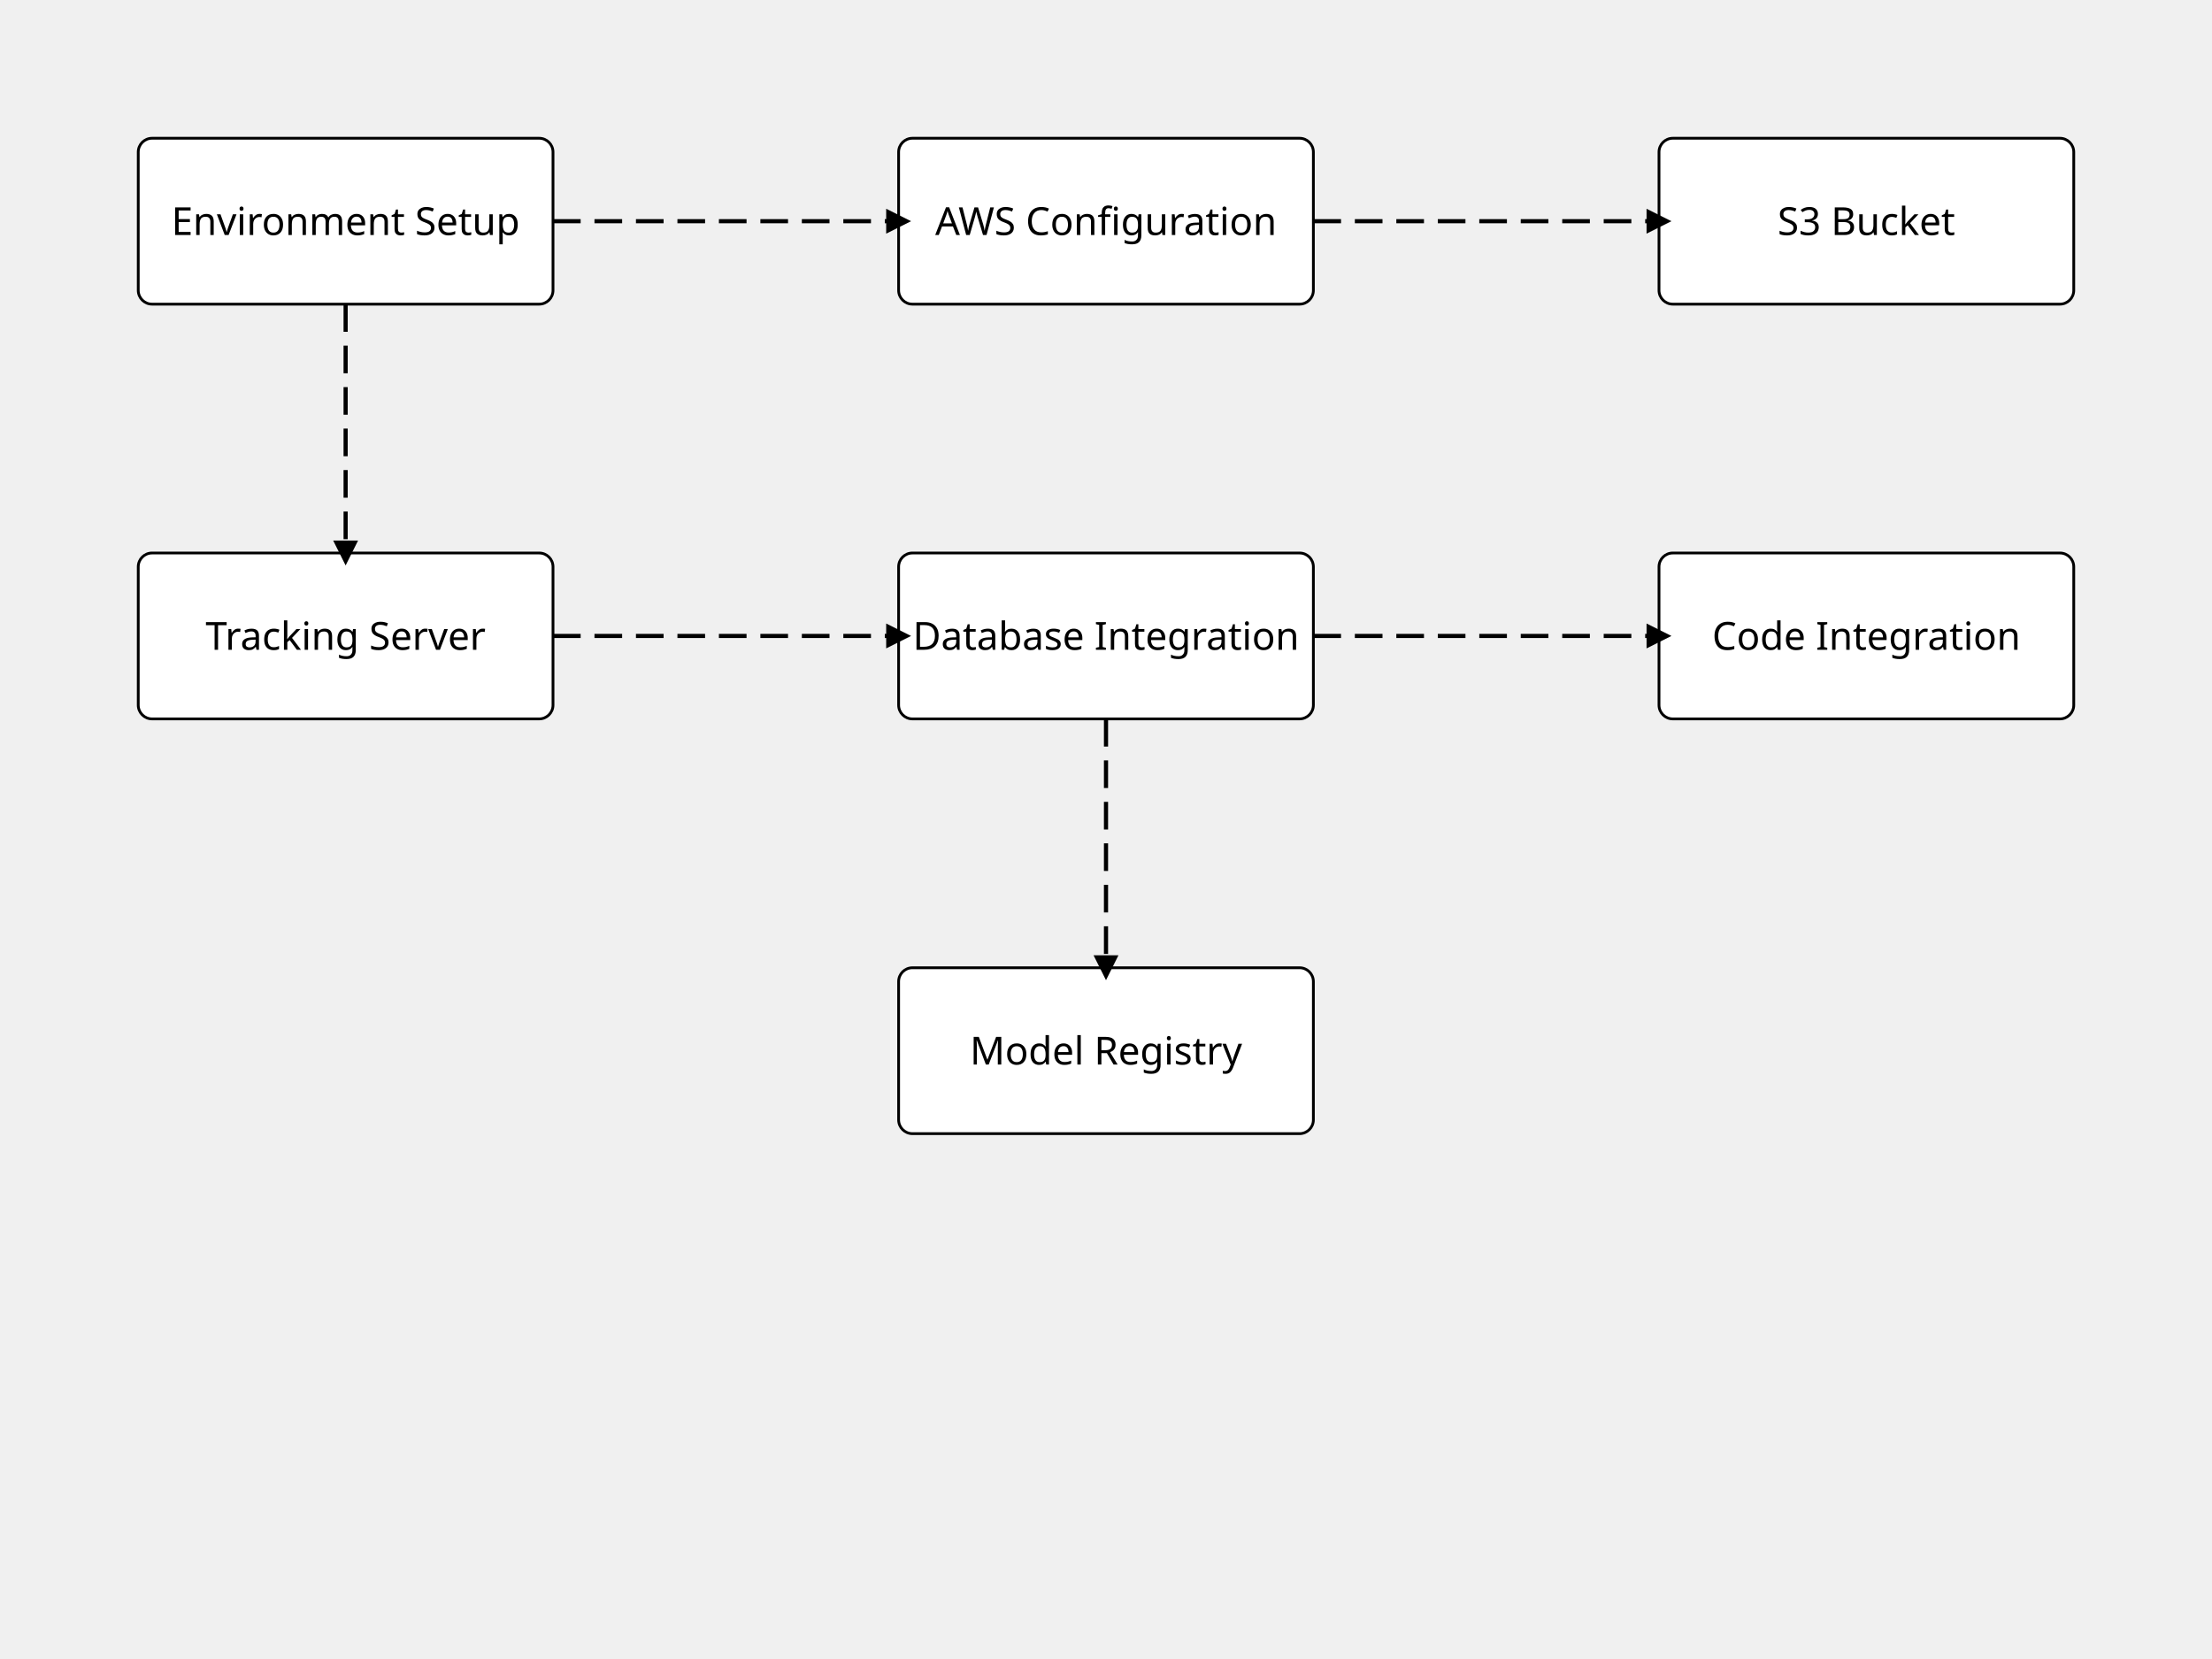
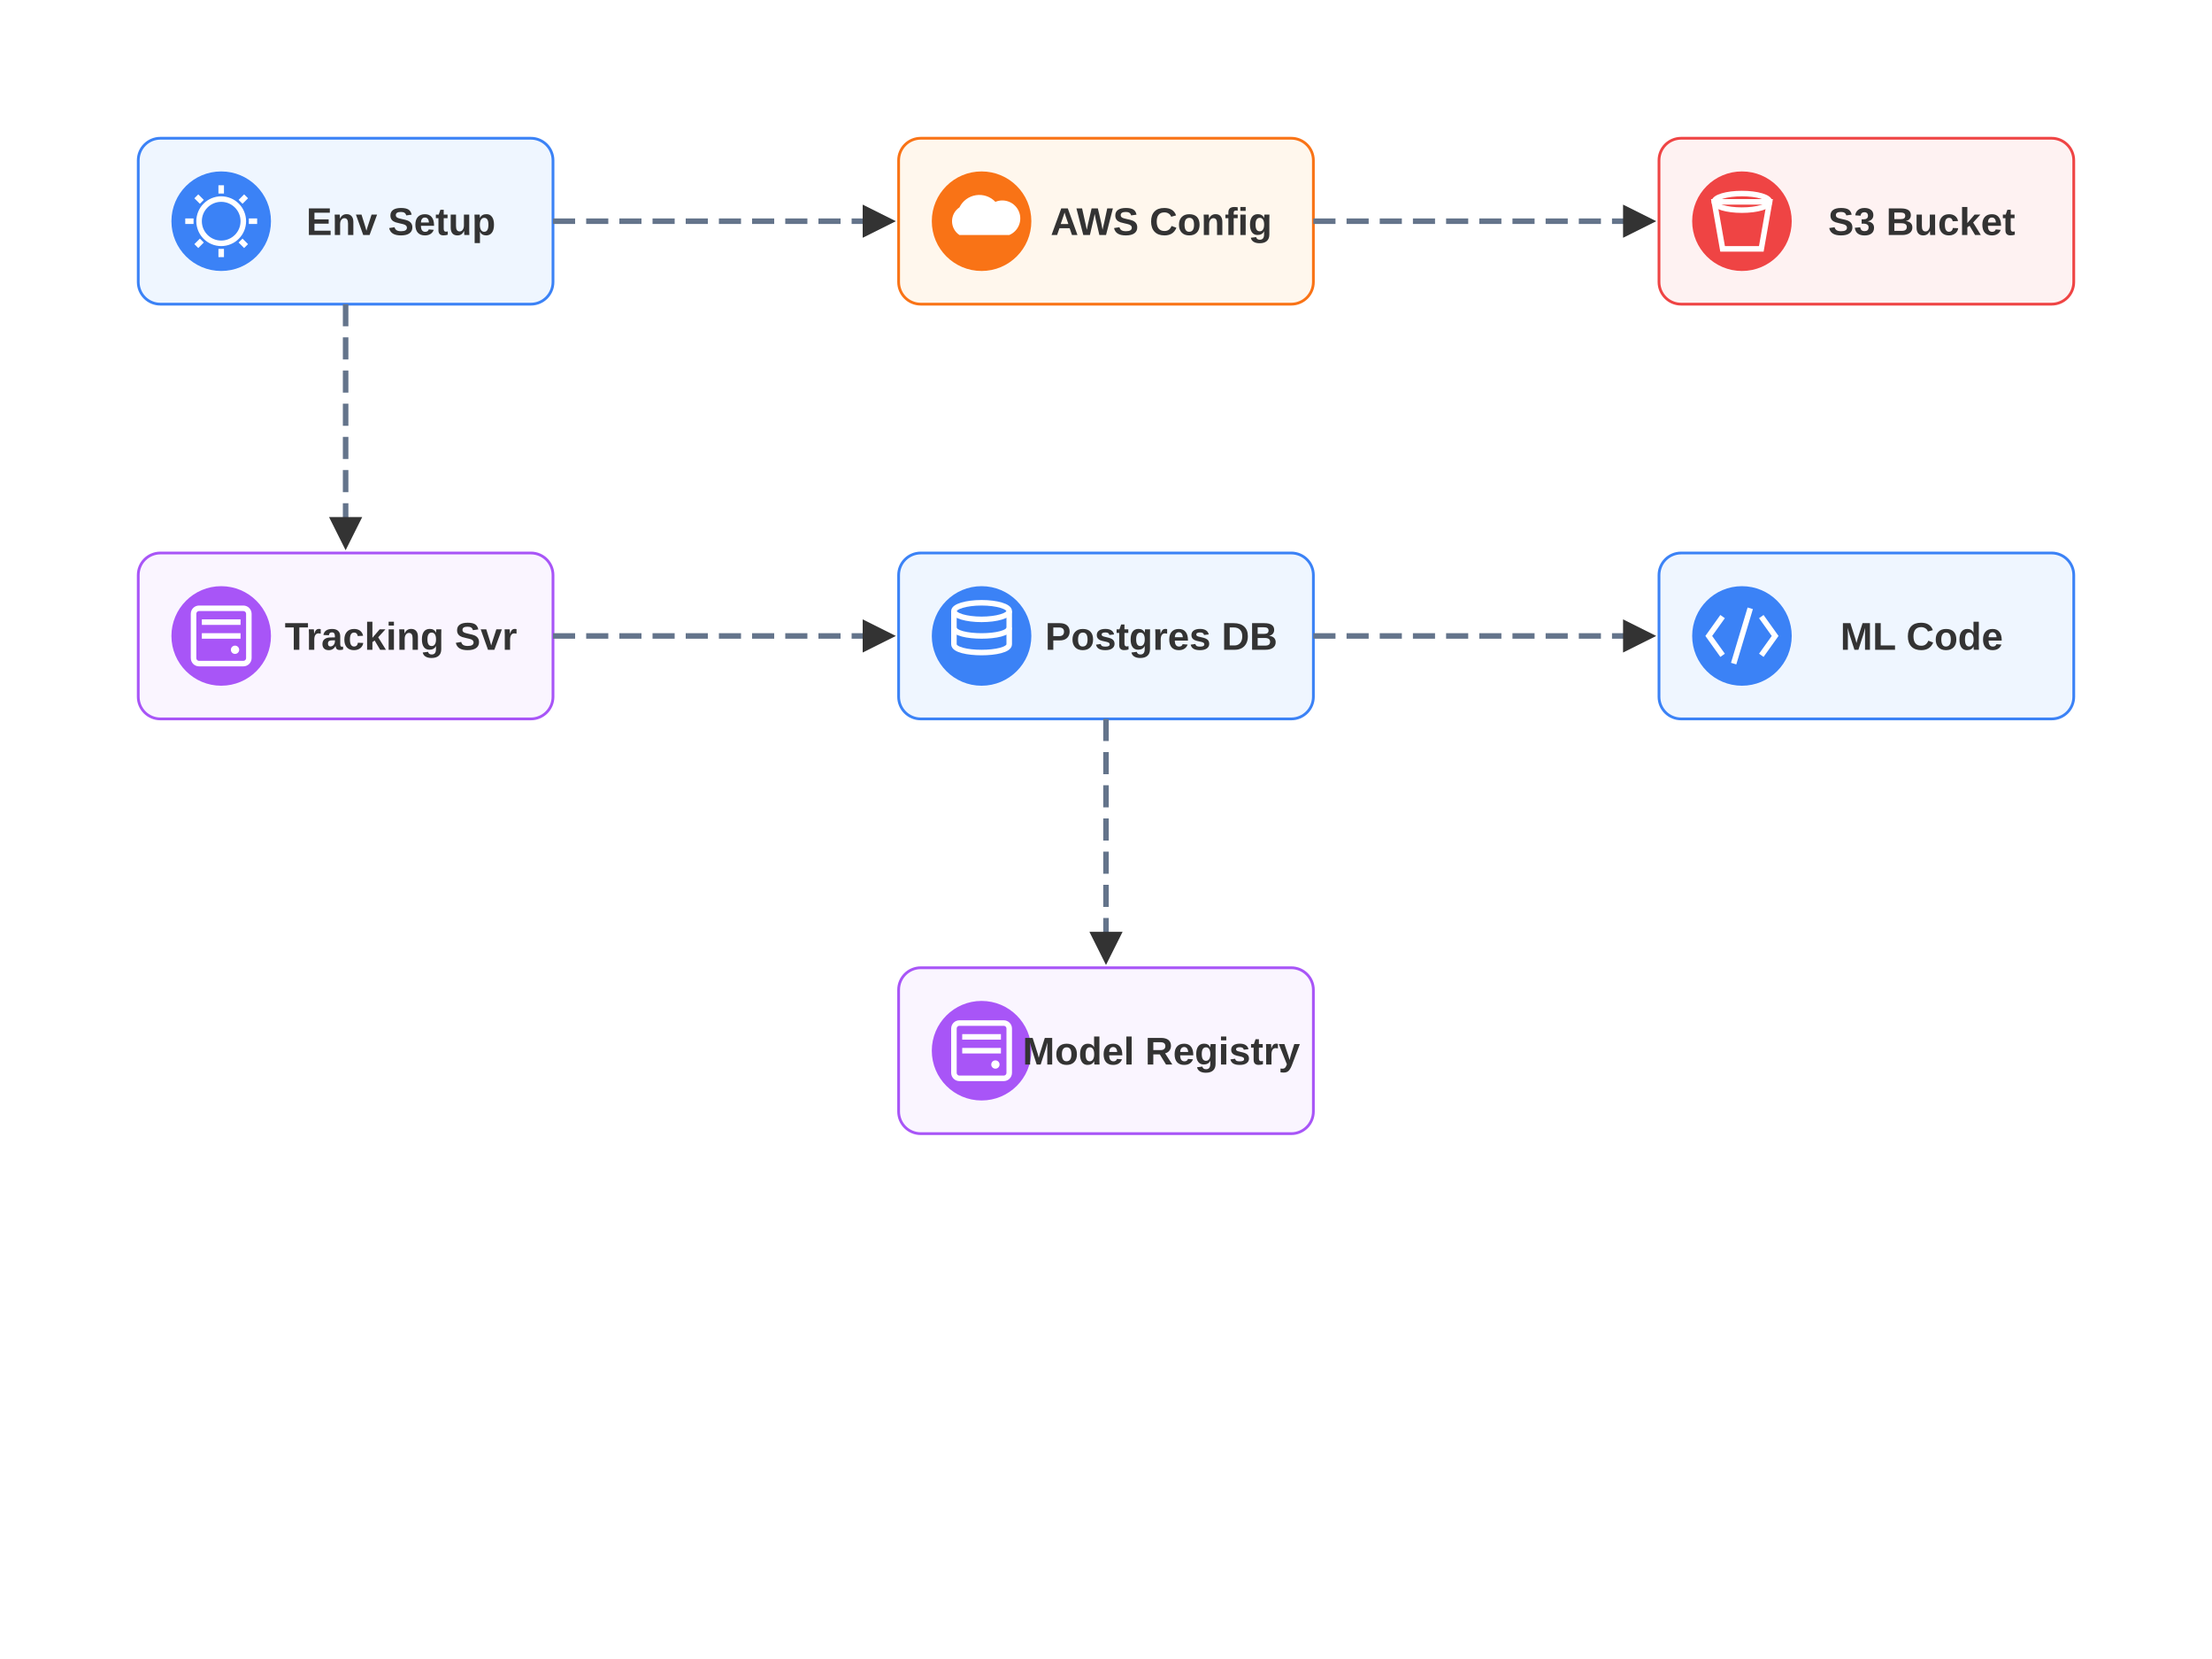
<svg xmlns="http://www.w3.org/2000/svg" width="800" height="600">
  <defs>
    <marker id="arrow" viewBox="0 0 10 10" refX="5" refY="5" markerWidth="6" markerHeight="6" orient="auto-start-reverse">
-       <path d="M 0 0 L 10 5 L 0 10 z" />
+       <path d="M 0 0 L 10 5 L 0 10 z" fill="#333" />
    </marker>
+     <g id="icon-setup">
+       <circle cx="15" cy="15" r="8" stroke="white" stroke-width="2" fill="none" />
+       <path d="M15 5 V2 M15 28 V25 M5 15 H2 M28 15 H25 M8 8 L6 6 M24 24 L22 22 M8 22 L6 24 M24 6 L22 8" stroke="white" stroke-width="2" />
+     </g>
+     <g id="icon-cloud">
+       <path d="M7 20 A6 6 0 0 1 7 10 A8 8 0 0 1 20 8 A6 6 0 0 1 25 20 H7 Z" fill="white" />
+     </g>
+     <g id="icon-bucket">
+       <path d="M5 8 L8 25 H22 L25 8 Z" fill="none" stroke="white" stroke-width="2" />
+       <ellipse cx="15" cy="8" rx="10" ry="3" fill="none" stroke="white" stroke-width="2" />
+     </g>
+     <g id="icon-server">
+       <rect x="5" y="5" width="20" height="20" rx="2" fill="none" stroke="white" stroke-width="2" />
+       <line x1="8" y1="10" x2="22" y2="10" stroke="white" stroke-width="2" />
+       <line x1="8" y1="15" x2="22" y2="15" stroke="white" stroke-width="2" />
+       <circle cx="20" cy="20" r="1.5" fill="white" />
+     </g>
+     <g id="icon-db">
+       <ellipse cx="15" cy="6" rx="10" ry="3" stroke="white" stroke-width="2" fill="none" />
+       <path d="M5 6 v12 c0 2 5 3 10 3 s10 -1 10 -3 v-12" stroke="white" stroke-width="2" fill="none" />
+       <path d="M5 12 c0 2 5 3 10 3 s10 -1 10 -3" stroke="white" stroke-width="2" fill="none" />
+     </g>
+     <g id="icon-code">
+       <path d="M8 8 L3 15 L8 22 M22 8 L27 15 L22 22 M12 25 L18 5" stroke="white" stroke-width="2" fill="none" />
+     </g>
  </defs>
  <style>
-     .box {
-       fill: #fff;
-       stroke: #000;
-       stroke-width: 1;
+     /* Clean modern font */
+     .text { font-family: -apple-system, BlinkMacSystemFont, "Segoe UI", Arial, sans-serif; font-size: 14px; font-weight: 600; fill: #333; }
+     
+     /* Box Styles */
+     .box-rect { width: 150px; height: 60px; rx: 8px; stroke: #cbd5e1; stroke-width: 1; }
+     .box-blue { fill: #EFF6FF; stroke: #3B82F6; }
+     .box-orange { fill: #FFF7ED; stroke: #F97316; }
+     .box-red { fill: #FEF2F2; stroke: #EF4444; }
+     .box-purple { fill: #FAF5FF; stroke: #A855F7; }
+ 
+     /* Icon Container Circles */
+     .icon-circle { fill: #3B82F6; } /* Default Blue */
+     .icon-circle-orange { fill: #F97316; }
+     .icon-circle-red { fill: #EF4444; }
+     .icon-circle-purple { fill: #A855F7; }
+ 
+     /* Animated Arrows */
+     .arrow {
+       stroke: #64748b; /* Slate Grey */
+       stroke-width: 2;
+       marker-end: url(#arrow);
+       stroke-dasharray: 8, 4;
+       animation: dash 1s linear infinite;
+       fill: none;
    }
-     .text {
-       font-family: sans-serif;
-       font-size: 14px;
-       text-anchor: middle;
-     }
-     .arrow {
-       stroke: #000;
-       stroke-width: 1.5;
-       marker-end: url(#arrow);
-       stroke-dasharray: 10, 5;
-       animation: dash 0.5s linear infinite;
-     }
- 
    @keyframes dash {
-       from {
-         stroke-dashoffset: 0;
-       }
-       to {
-         stroke-dashoffset: -15;
-       }
+       from { stroke-dashoffset: 24; }
+       to { stroke-dashoffset: 0; }
    }
  </style>
-   <rect width="100%" height="100%" fill="#f0f0f0" />
+   <rect width="100%" height="100%" fill="#ffffff" />
  <g transform="translate(50, 50)">
-     <rect class="box" width="150" height="60" rx="5" />
-     <text class="text" x="75" y="35">Environment Setup</text>
+     <rect class="box-rect box-blue" />
+     <circle cx="30" cy="30" r="18" class="icon-circle" />
+     <use href="#icon-setup" x="15" y="15" />
+     <text class="text" x="95" y="35" text-anchor="middle">Env Setup</text>
  </g>
  <g transform="translate(325, 50)">
-     <rect class="box" width="150" height="60" rx="5" />
-     <text class="text" x="75" y="35">AWS Configuration</text>
+     <rect class="box-rect box-orange" />
+     <circle cx="30" cy="30" r="18" class="icon-circle-orange" />
+     <use href="#icon-cloud" x="15" y="15" />
+     <text class="text" x="95" y="35" text-anchor="middle">AWS Config</text>
  </g>
  <g transform="translate(600, 50)">
-     <rect class="box" width="150" height="60" rx="5" />
-     <text class="text" x="75" y="35">S3 Bucket</text>
+     <rect class="box-rect box-red" />
+     <circle cx="30" cy="30" r="18" class="icon-circle-red" />
+     <use href="#icon-bucket" x="15" y="15" />
+     <text class="text" x="95" y="35" text-anchor="middle">S3 Bucket</text>
  </g>
  <g transform="translate(50, 200)">
-     <rect class="box" width="150" height="60" rx="5" />
-     <text class="text" x="75" y="35">Tracking Server</text>
+     <rect class="box-rect box-purple" />
+     <circle cx="30" cy="30" r="18" class="icon-circle-purple" />
+     <use href="#icon-server" x="15" y="15" />
+     <text class="text" x="95" y="35" text-anchor="middle">Tracking Svr</text>
  </g>
  <g transform="translate(325, 200)">
-     <rect class="box" width="150" height="60" rx="5" />
-     <text class="text" x="75" y="35">Database Integration</text>
+     <rect class="box-rect box-blue" />
+     <circle cx="30" cy="30" r="18" class="icon-circle" />
+     <use href="#icon-db" x="15" y="15" />
+     <text class="text" x="95" y="35" text-anchor="middle">Postgres DB</text>
  </g>
  <g transform="translate(600, 200)">
-     <rect class="box" width="150" height="60" rx="5" />
-     <text class="text" x="75" y="35">Code Integration</text>
+     <rect class="box-rect box-blue" />
+     <circle cx="30" cy="30" r="18" class="icon-circle" />
+     <use href="#icon-code" x="15" y="15" />
+     <text class="text" x="95" y="35" text-anchor="middle">ML Code</text>
  </g>
  <g transform="translate(325, 350)">
-     <rect class="box" width="150" height="60" rx="5" />
-     <text class="text" x="75" y="35">Model Registry</text>
+     <rect class="box-rect box-purple" />
+     <circle cx="30" cy="30" r="18" class="icon-circle-purple" />
+     <use href="#icon-server" x="15" y="15" />
+     <text class="text" x="95" y="35" text-anchor="middle">Model Registry</text>
  </g>
-   <path class="arrow" d="M 200 80 L 325 80" />
-   <path class="arrow" d="M 475 80 L 600 80" />
-   <path class="arrow" d="M 125 110 L 125 200" />
-   <path class="arrow" d="M 200 230 L 325 230" />
-   <path class="arrow" d="M 475 230 L 600 230" />
-   <path class="arrow" d="M 400 260 L 400 350" />
+   <path class="arrow" d="M 200 80 L 318 80" />
+   <path class="arrow" d="M 475 80 L 593 80" />
+   <path class="arrow" d="M 125 110 L 125 193" />
+   <path class="arrow" d="M 200 230 L 318 230" />
+   <path class="arrow" d="M 475 230 L 593 230" />
+   <path class="arrow" d="M 400 260 L 400 343" />
</svg>
